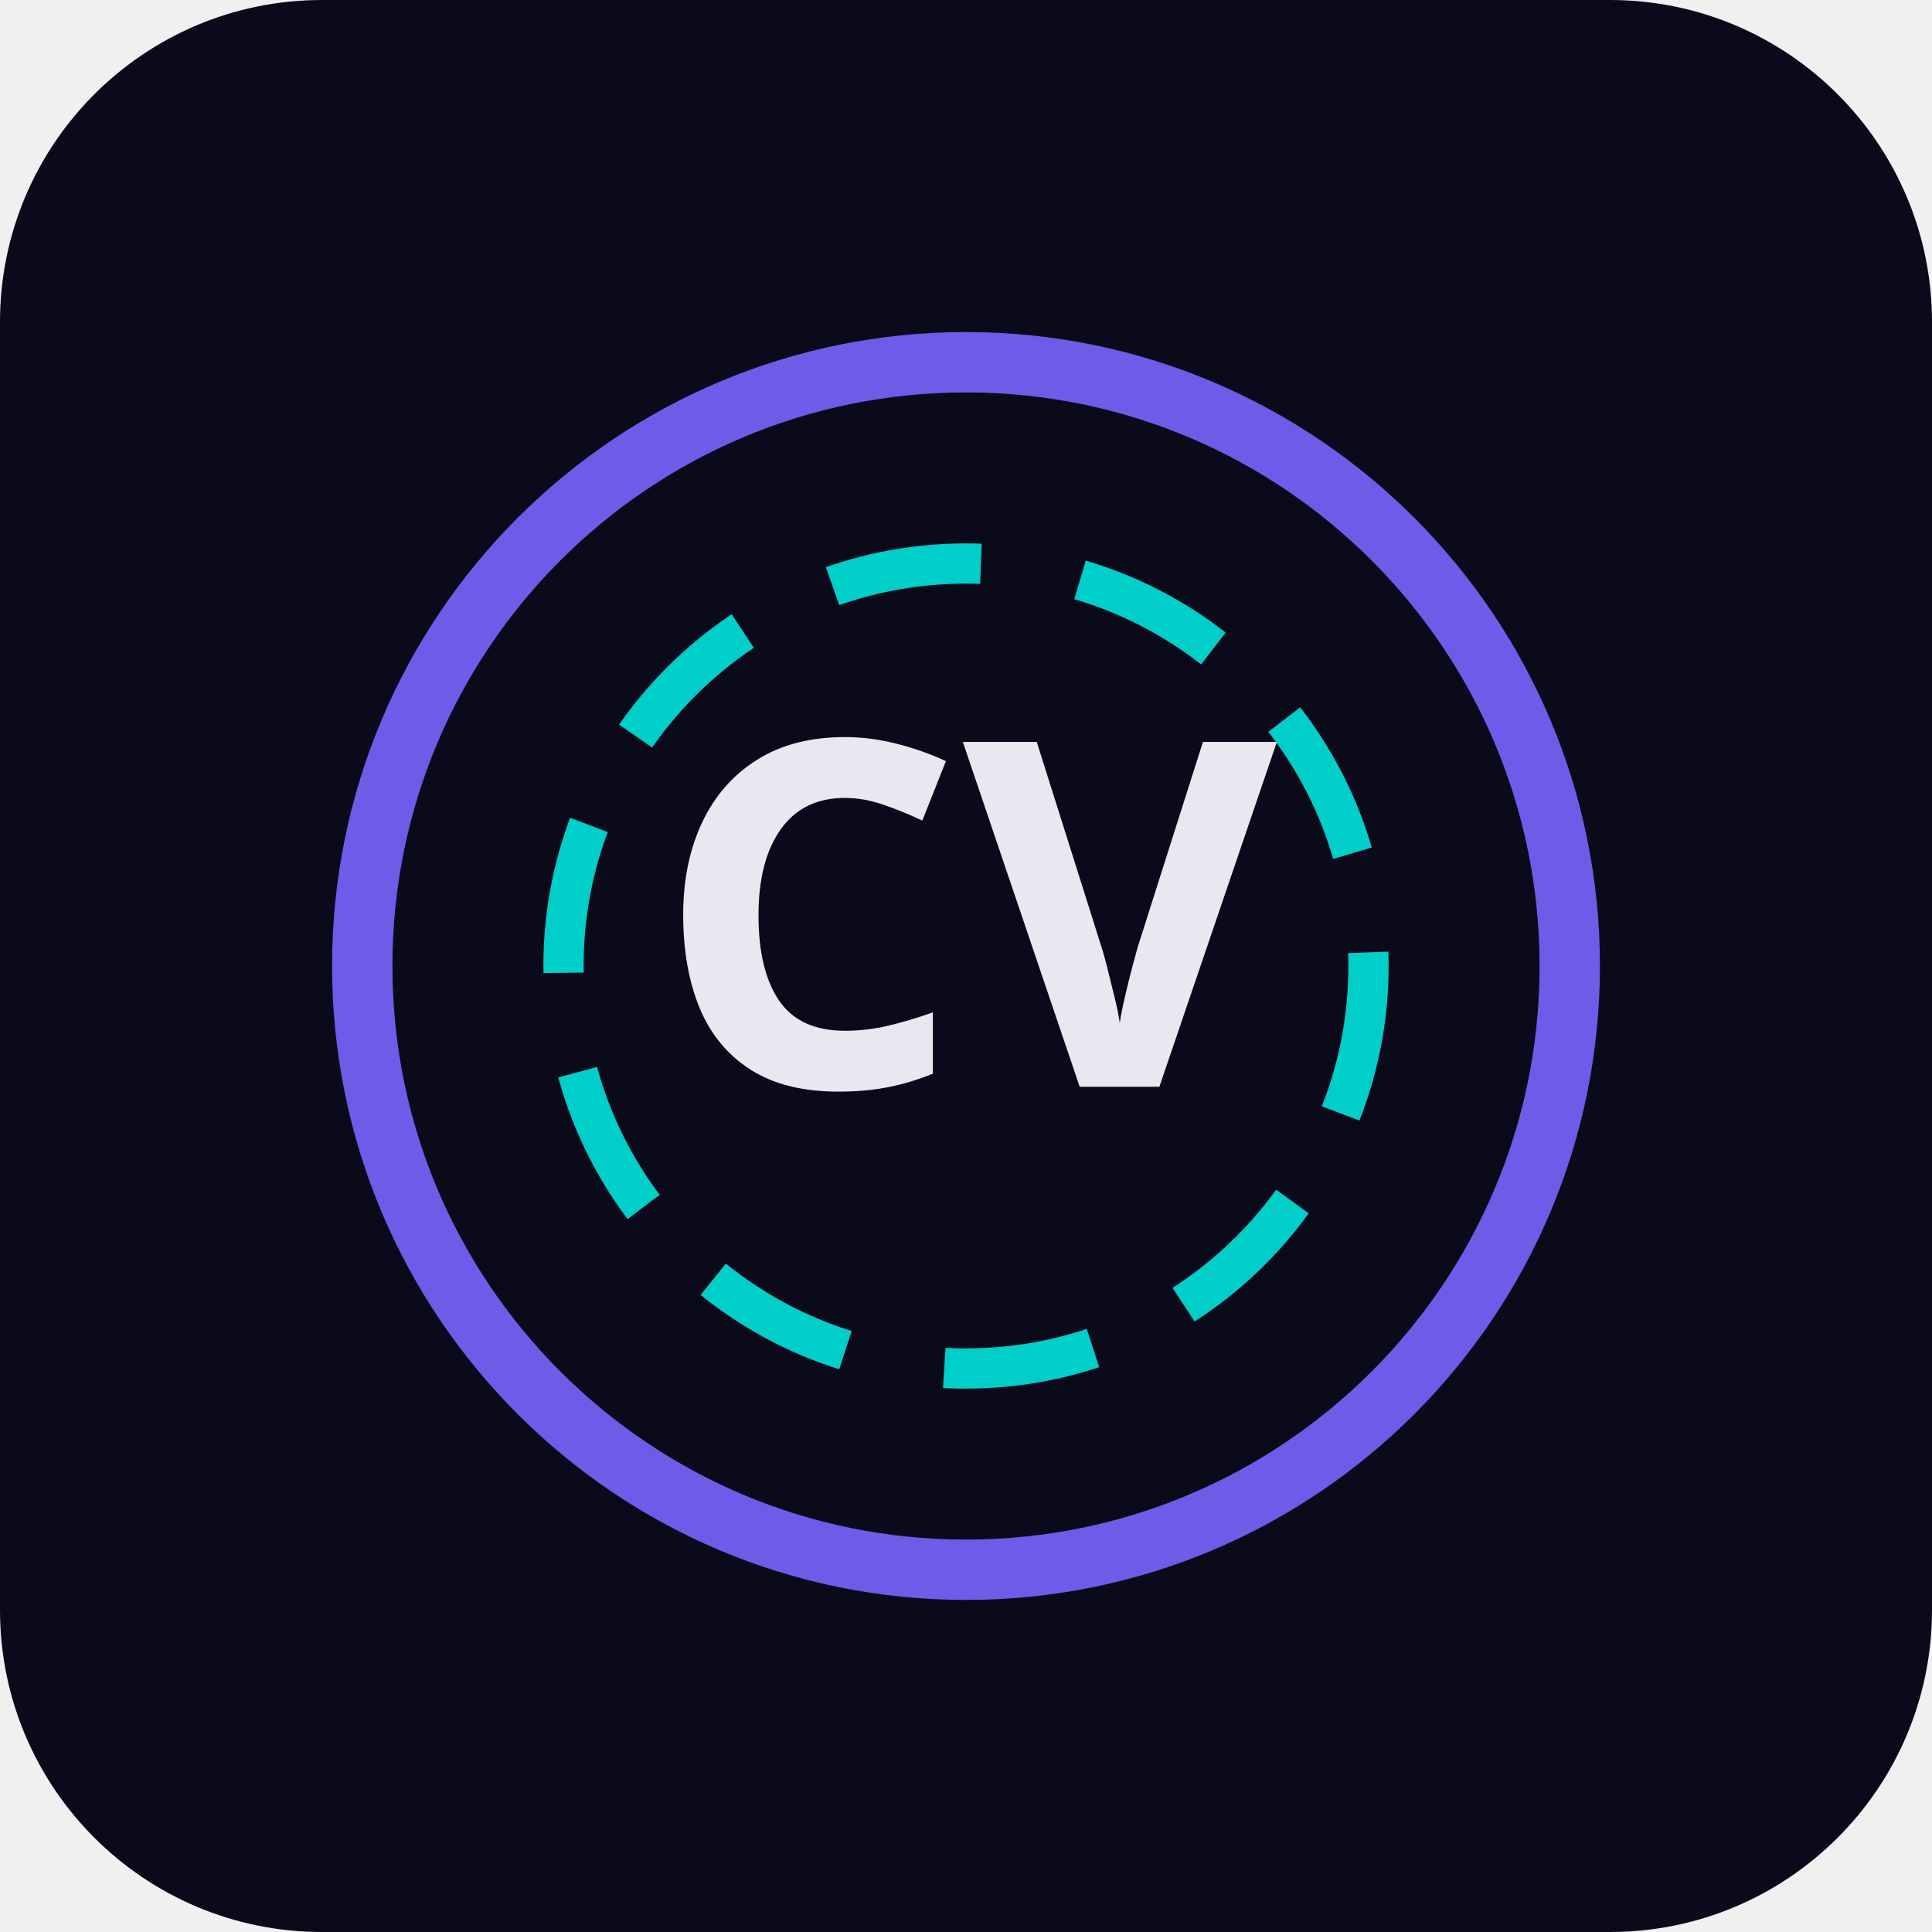
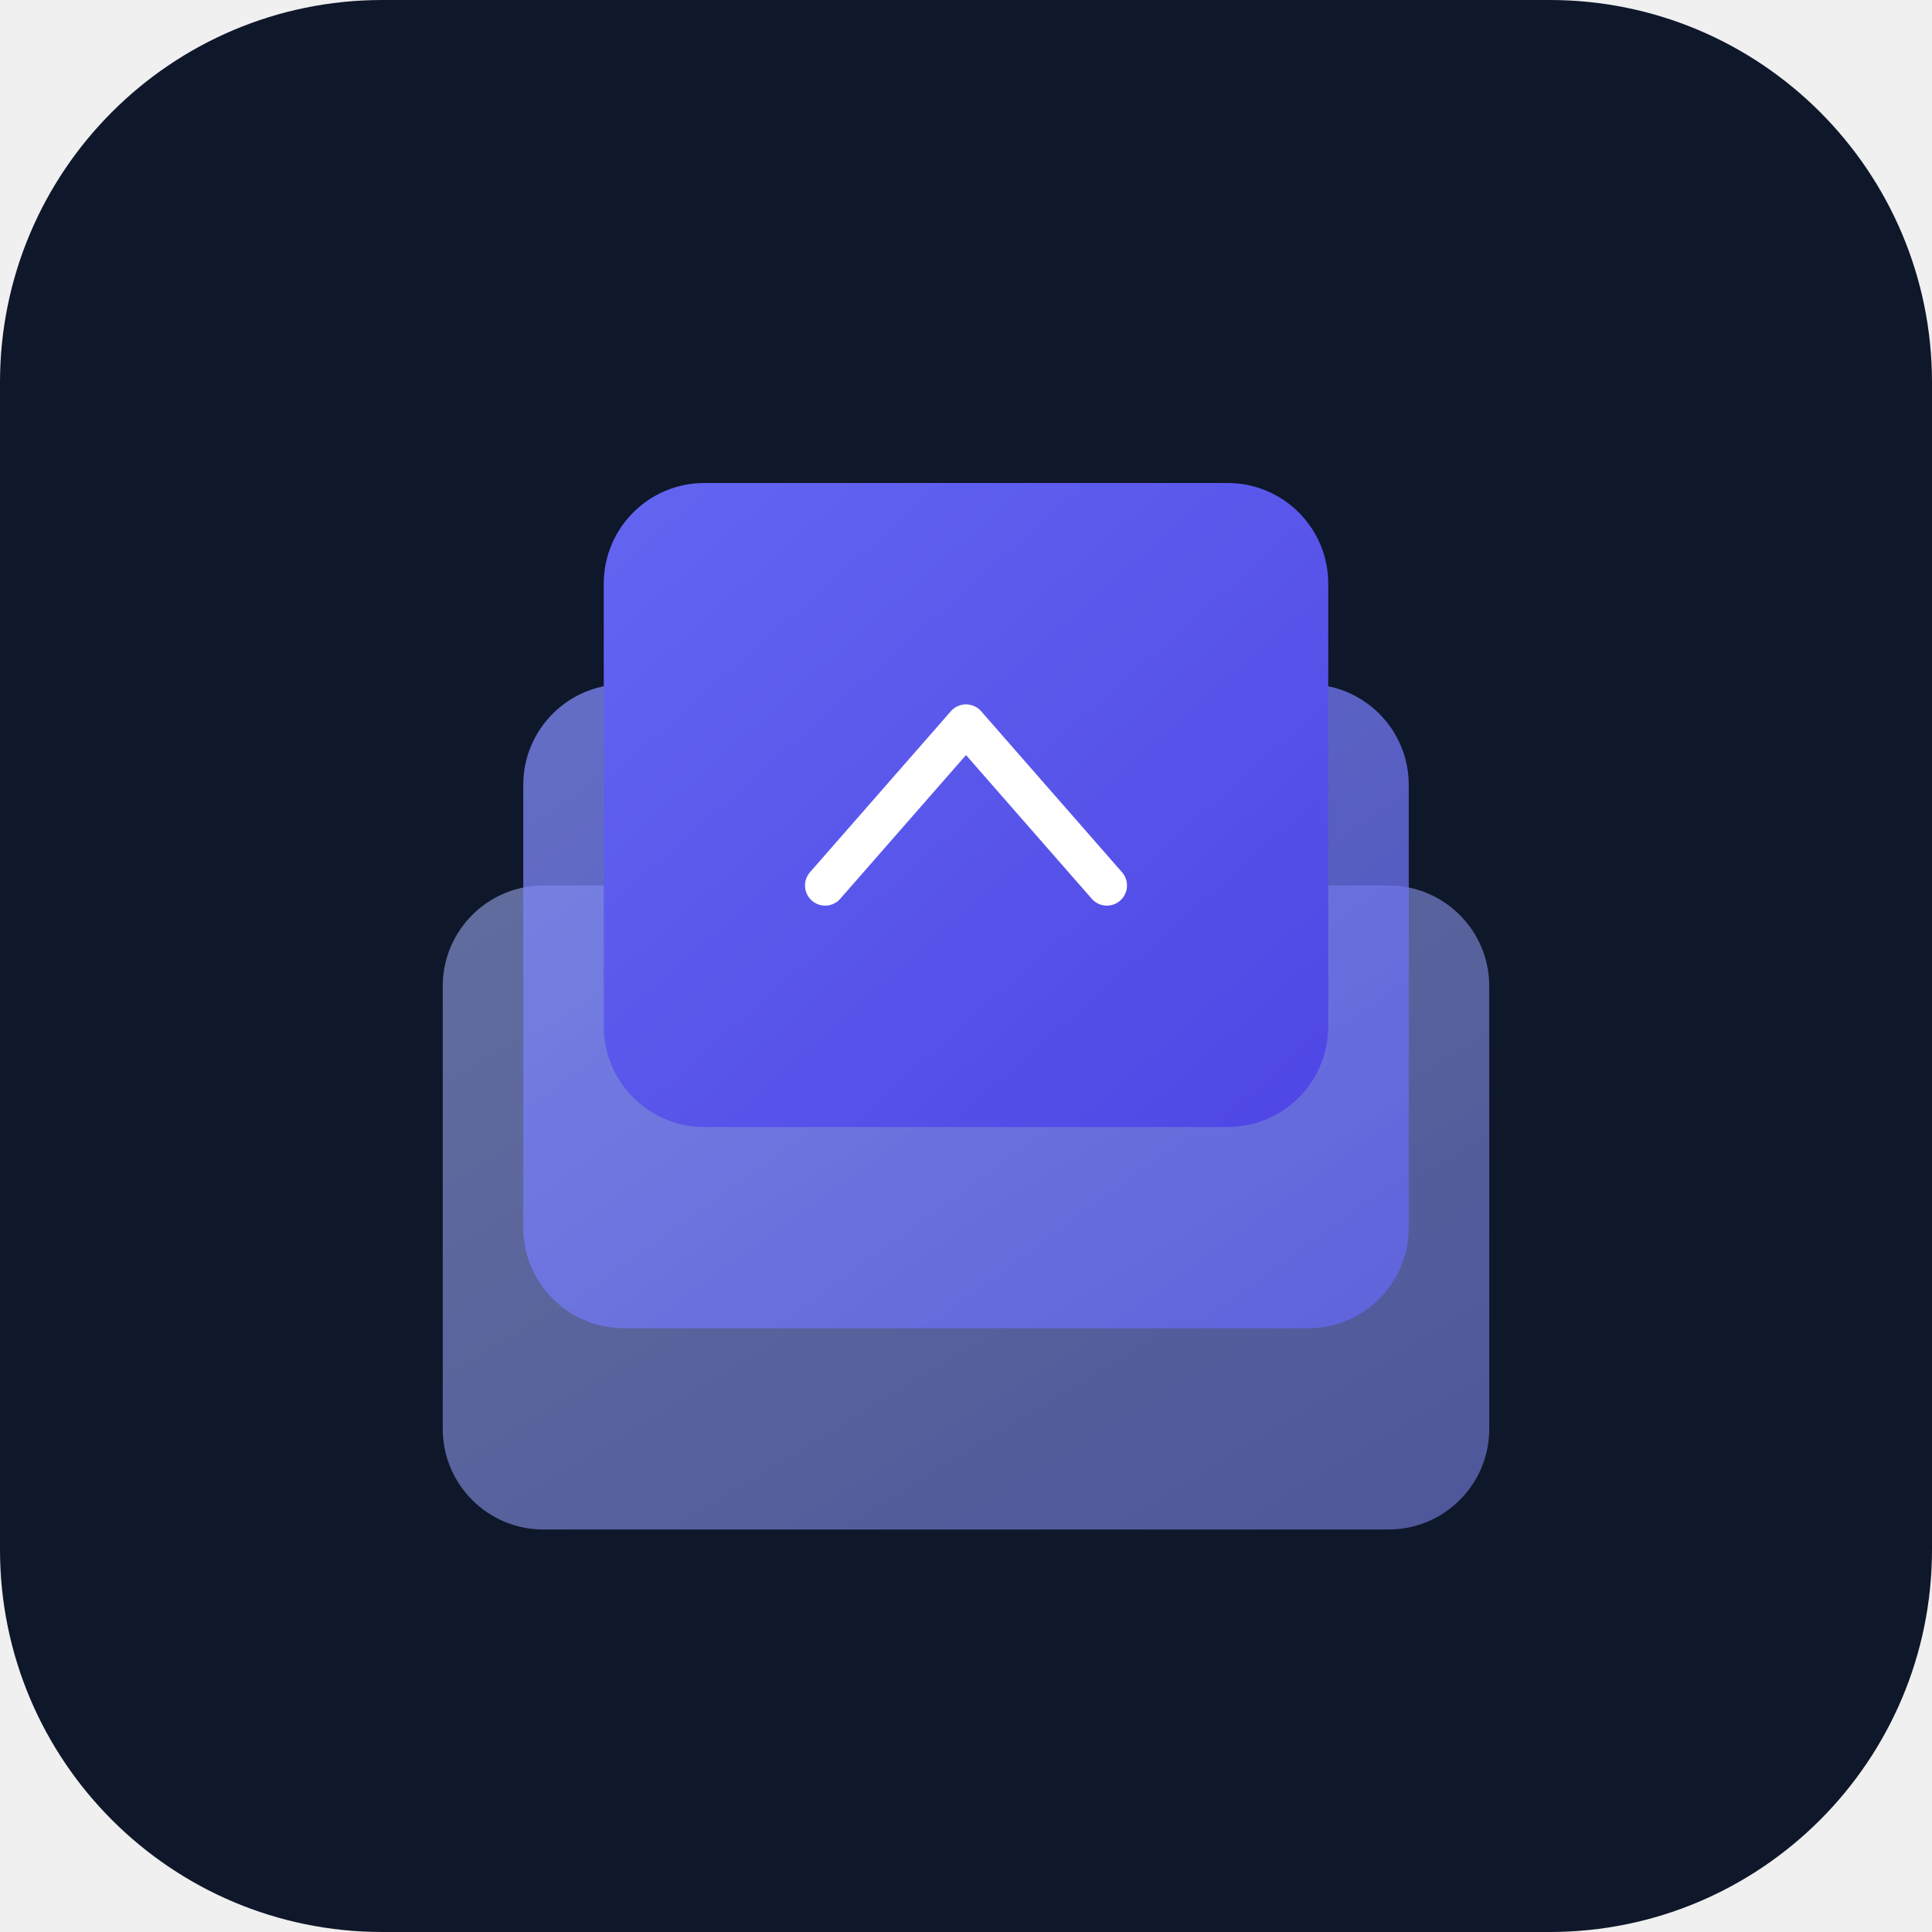
<svg xmlns="http://www.w3.org/2000/svg" width="192" height="192" viewBox="0 0 192 192">
-   <rect width="192" height="192" rx="32" fill="#0a0a1a" />
-   <circle cx="96" cy="96" r="60" fill="none" stroke="#6c5ce7" stroke-width="6" />
-   <circle cx="96" cy="96" r="40" fill="none" stroke="#00cec9" stroke-width="4" stroke-dasharray="15 10" />
-   <text x="96" y="108" text-anchor="middle" font-size="48" fill="#e8e8f0" font-family="sans-serif" font-weight="bold">CV</text>
+   <defs>
+     <linearGradient id="layerGrad1" x1="0" y1="0" x2="1" y2="1">
+       <stop offset="0%" stop-color="#6366f1" />
+       <stop offset="100%" stop-color="#4f46e5" />
+     </linearGradient>
+     <linearGradient id="layerGrad2" x1="0" y1="0" x2="1" y2="1">
+       <stop offset="0%" stop-color="#818cf8" />
+       <stop offset="100%" stop-color="#6366f1" />
+     </linearGradient>
+     <linearGradient id="layerGrad3" x1="0" y1="0" x2="1" y2="1">
+       <stop offset="0%" stop-color="#a5b4fc" />
+       <stop offset="100%" stop-color="#818cf8" />
+     </linearGradient>
+   </defs>
+   <rect width="192" height="192" rx="38" fill="#0f172a" />
+   <rect x="44" y="88" width="104" height="64" rx="10" fill="url(#layerGrad3)" opacity="0.55" />
+   <rect x="52" y="68" width="88" height="64" rx="10" fill="url(#layerGrad2)" opacity="0.75" />
+   <rect x="60" y="48" width="72" height="64" rx="10" fill="url(#layerGrad1)" />
+   <polyline points="82,88 96,72 110,88" fill="none" stroke="#ffffff" stroke-width="4" stroke-linecap="round" stroke-linejoin="round" />
</svg>
